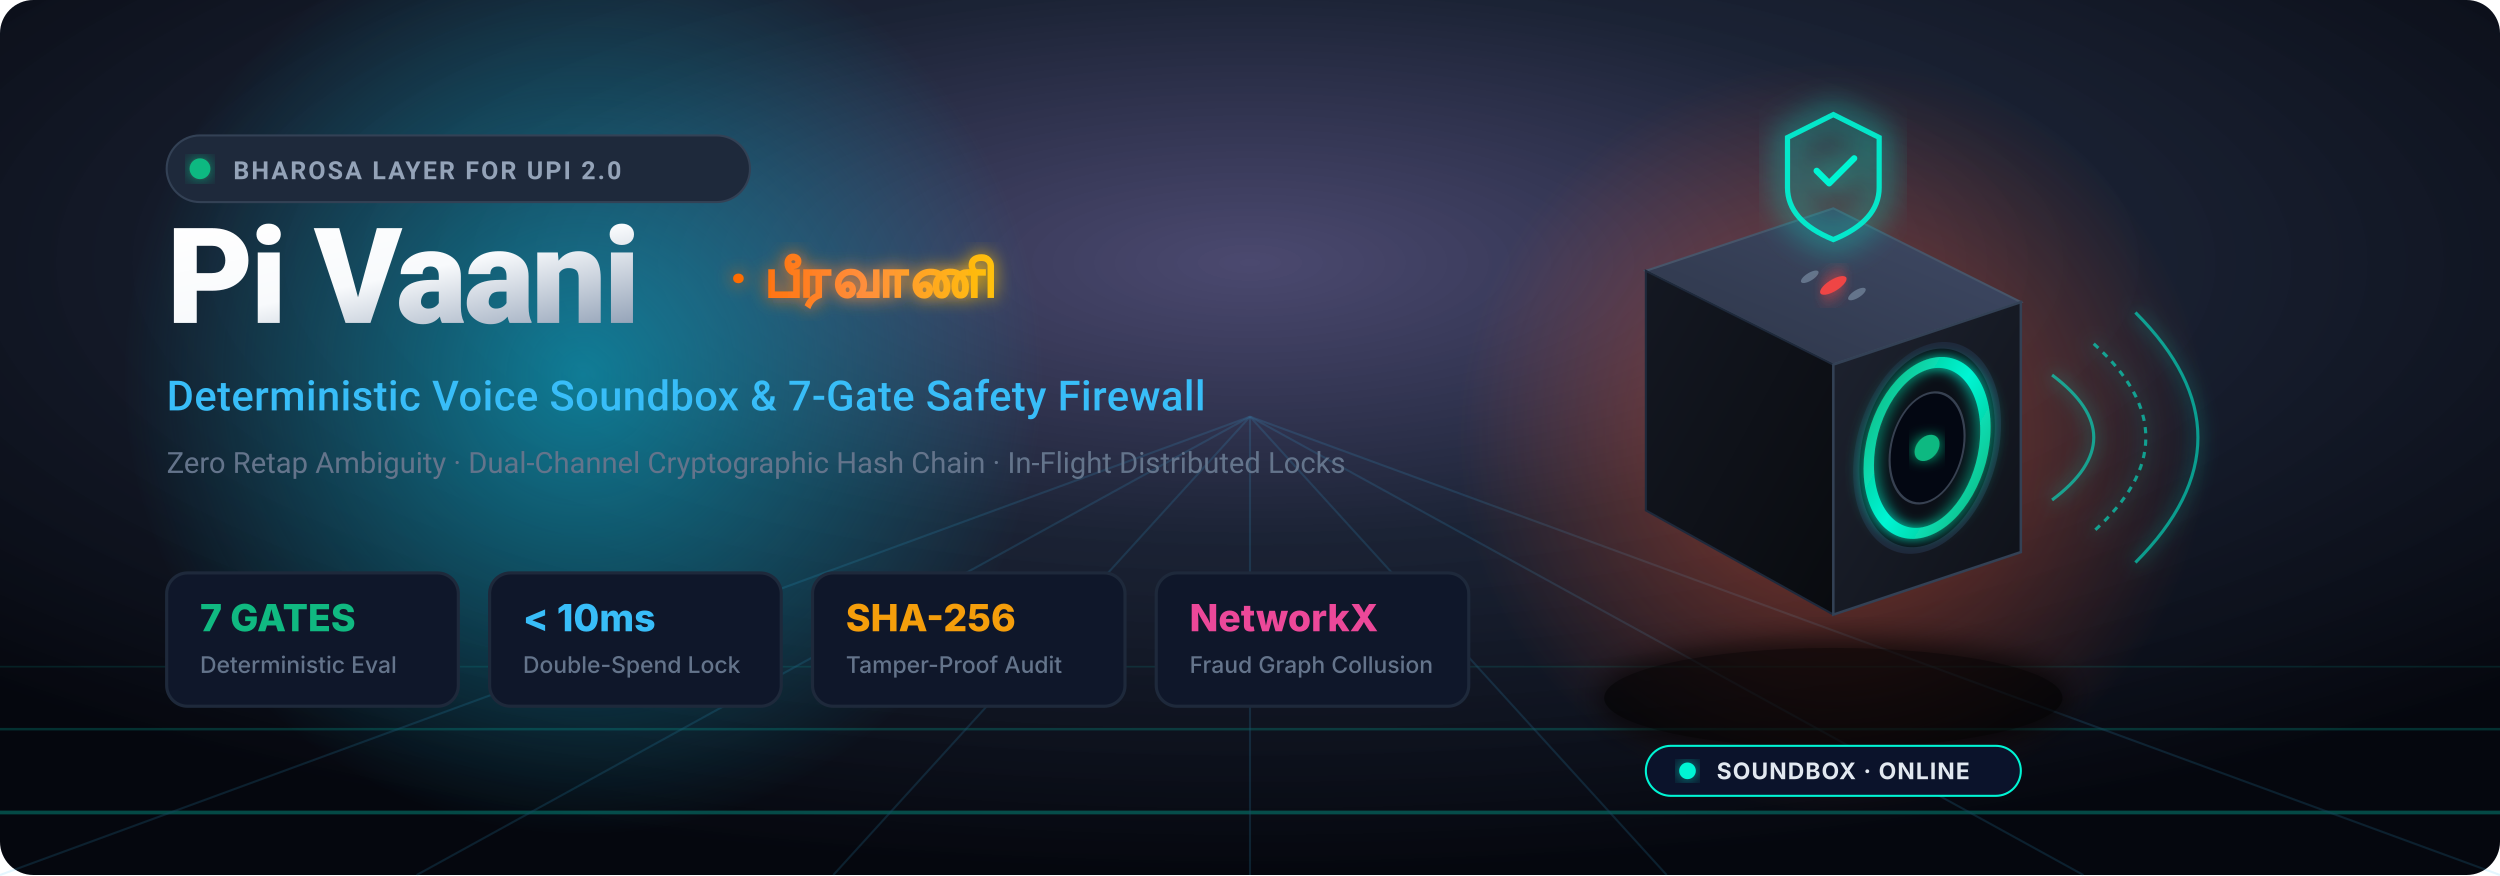
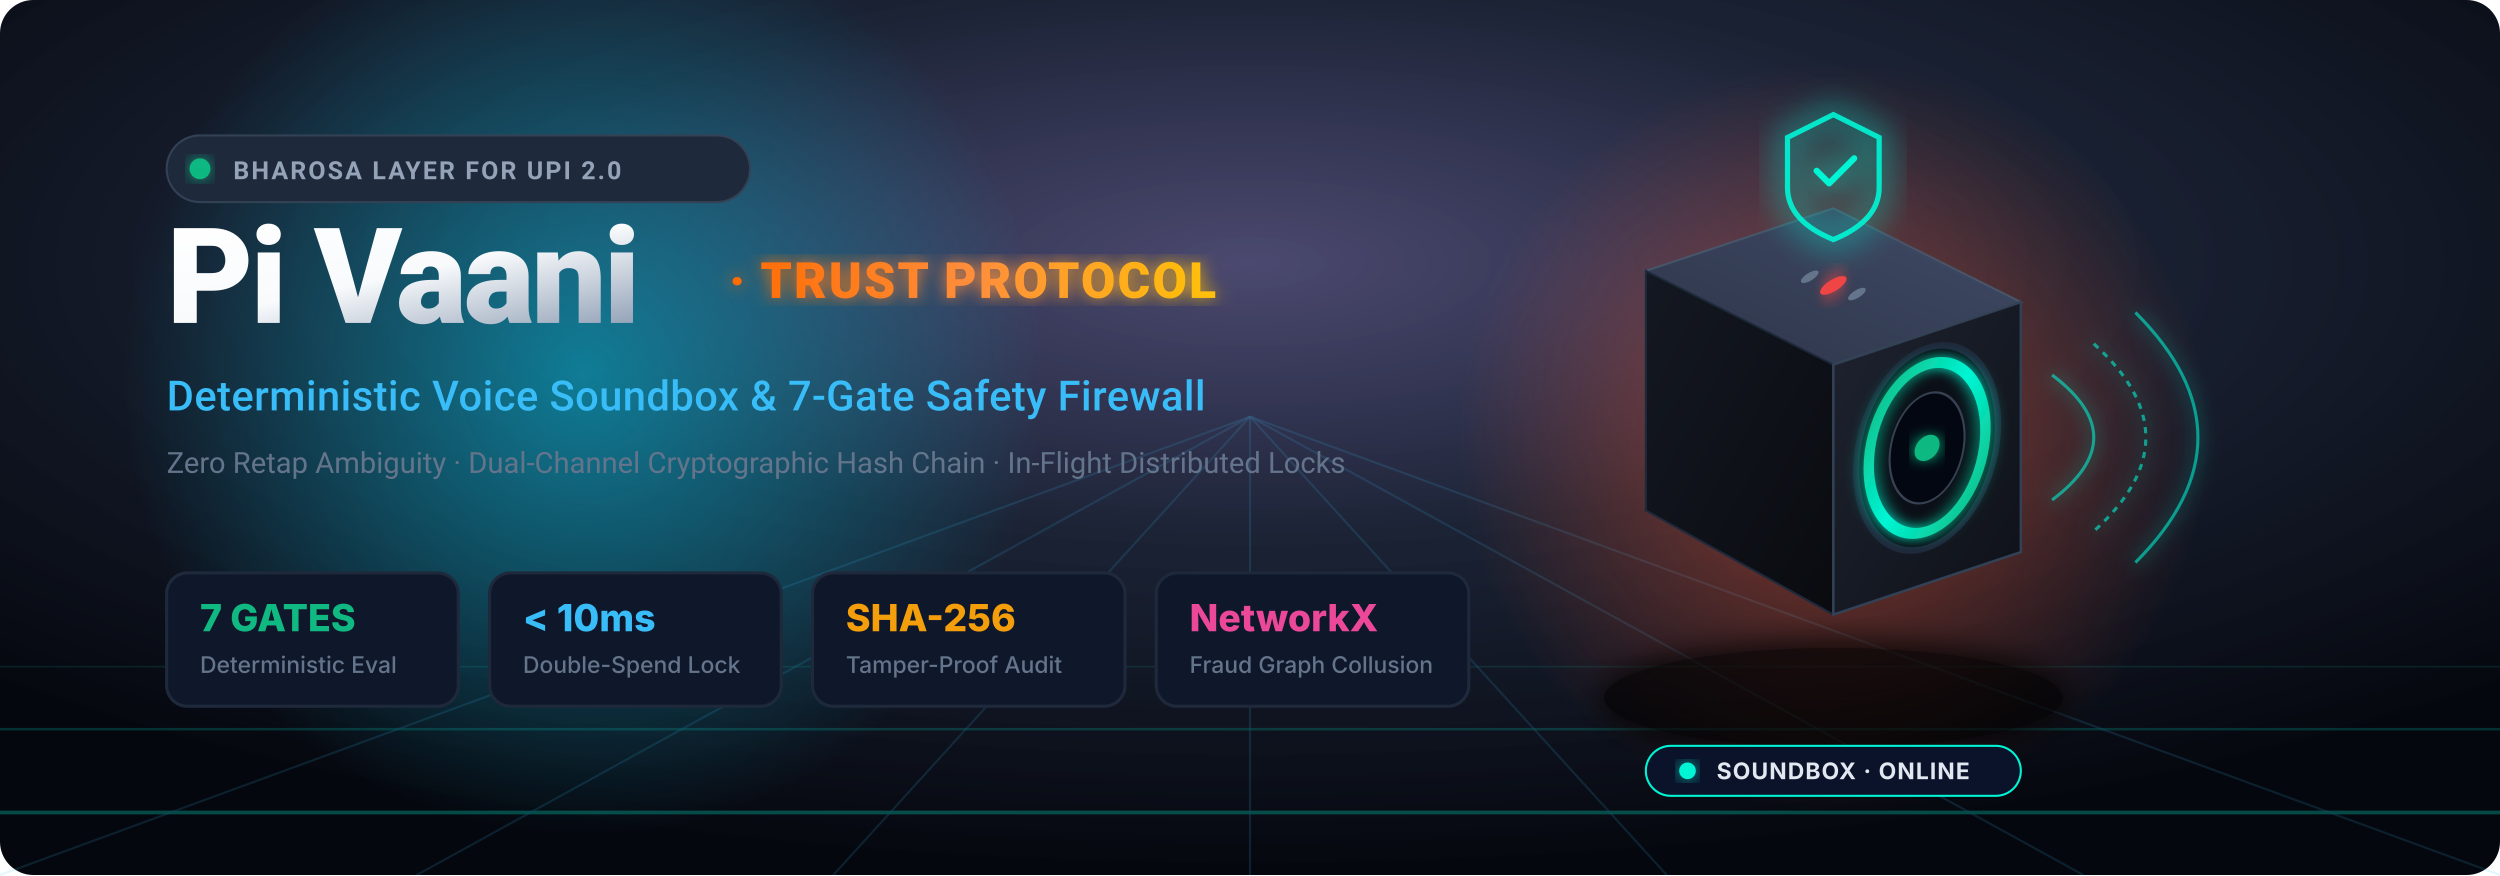
<svg xmlns="http://www.w3.org/2000/svg" viewBox="0 0 1200 420" width="100%" height="100%">
  <defs>
    <radialGradient id="bgGlow" cx="50%" cy="30%" r="70%">
      <stop offset="0%" stop-color="#1E1B4B" stop-opacity="0.8" />
      <stop offset="45%" stop-color="#0F172A" stop-opacity="0.95" />
      <stop offset="100%" stop-color="#05070E" stop-opacity="1" />
    </radialGradient>
    <radialGradient id="orangeGlow" cx="50%" cy="50%" r="50%">
      <stop offset="0%" stop-color="#FF5426" stop-opacity="0.5" />
      <stop offset="100%" stop-color="#FF5426" stop-opacity="0" />
    </radialGradient>
    <radialGradient id="cyanGlow" cx="50%" cy="50%" r="50%">
      <stop offset="0%" stop-color="#06B6D4" stop-opacity="0.6" />
      <stop offset="100%" stop-color="#06B6D4" stop-opacity="0" />
    </radialGradient>
    <linearGradient id="textGrad" x1="0%" y1="0%" x2="100%" y2="100%">
      <stop offset="0%" stop-color="#FFFFFF" />
      <stop offset="50%" stop-color="#F8FAFC" />
      <stop offset="100%" stop-color="#94A3B8" />
    </linearGradient>
    <linearGradient id="fireGrad" x1="0%" y1="0%" x2="100%" y2="0%">
      <stop offset="0%" stop-color="#FF6B00" />
      <stop offset="50%" stop-color="#FF8E3C" />
      <stop offset="100%" stop-color="#FFC107" />
    </linearGradient>
    <linearGradient id="boxFront" x1="0%" y1="0%" x2="100%" y2="100%">
      <stop offset="0%" stop-color="#1E2330" />
      <stop offset="100%" stop-color="#0E1118" />
    </linearGradient>
    <linearGradient id="boxTop" x1="0%" y1="100%" x2="100%" y2="0%">
      <stop offset="0%" stop-color="#2D3548" />
      <stop offset="100%" stop-color="#404B67" />
    </linearGradient>
    <linearGradient id="boxSide" x1="0%" y1="0%" x2="100%" y2="100%">
      <stop offset="0%" stop-color="#141822" />
      <stop offset="100%" stop-color="#090B0F" />
    </linearGradient>
    <linearGradient id="ringLedGrad" x1="0%" y1="0%" x2="100%" y2="100%">
      <stop offset="0%" stop-color="#10B981" />
      <stop offset="50%" stop-color="#00F5D4" />
      <stop offset="100%" stop-color="#10B981" />
    </linearGradient>
    <filter id="neonBlur" x="-30%" y="-30%" width="160%" height="160%">
      <feGaussianBlur stdDeviation="8" result="blur" />
      <feMerge>
        <feMergeNode in="blur" />
        <feMergeNode in="blur" />
        <feMergeNode in="SourceGraphic" />
      </feMerge>
    </filter>
    <filter id="softGlow" x="-20%" y="-20%" width="140%" height="140%">
      <feGaussianBlur stdDeviation="4" result="blur" />
      <feMerge>
        <feMergeNode in="blur" />
        <feMergeNode in="SourceGraphic" />
      </feMerge>
    </filter>
    <style>
      @keyframes pulseRing {
        0%, 100% { transform: scale(1); opacity: 0.8; }
        50% { transform: scale(1.06); opacity: 1; filter: drop-shadow(0 0 16px #00F5D4); }
      }
      @keyframes float3D {
        0%, 100% { transform: translateY(0px) rotateX(15deg) rotateY(-20deg); }
        50% { transform: translateY(-14px) rotateX(18deg) rotateY(-16deg); }
      }
      @keyframes scanline {
        0% { transform: translateY(-100px); opacity: 0; }
        50% { opacity: 0.4; }
        100% { transform: translateY(400px); opacity: 0; }
      }
      @keyframes orbit {
        0% { transform: rotate(0deg) translateX(120px) rotate(0deg); }
        100% { transform: rotate(360deg) translateX(120px) rotate(-360deg); }
      }
      .soundbox-3d {
        transform-origin: 880px 210px;
        animation: float3D 6s ease-in-out infinite;
      }
      .ring-led {
        transform-origin: 880px 200px;
        animation: pulseRing 3s ease-in-out infinite;
      }
      .grid-line { stroke: rgba(148, 163, 184, 0.08); stroke-width: 1; }
    </style>
  </defs>
  <rect width="1200" height="420" rx="16" fill="url(#bgGlow)" />
  <g opacity="0.35">
    <path d="M 0 320 L 1200 320" stroke="#00F5D4" stroke-width="0.8" opacity="0.3" />
    <path d="M 0 350 L 1200 350" stroke="#00F5D4" stroke-width="1.2" opacity="0.5" />
    <path d="M 0 390 L 1200 390" stroke="#00F5D4" stroke-width="1.8" opacity="0.8" />
    <path d="M 600 200 L 0 420" stroke="#38BDF8" stroke-width="1" opacity="0.4" />
    <path d="M 600 200 L 200 420" stroke="#38BDF8" stroke-width="1" opacity="0.4" />
    <path d="M 600 200 L 400 420" stroke="#38BDF8" stroke-width="1" opacity="0.4" />
    <path d="M 600 200 L 600 420" stroke="#38BDF8" stroke-width="1" opacity="0.4" />
    <path d="M 600 200 L 800 420" stroke="#38BDF8" stroke-width="1" opacity="0.4" />
    <path d="M 600 200 L 1000 420" stroke="#38BDF8" stroke-width="1" opacity="0.4" />
    <path d="M 600 200 L 1200 420" stroke="#38BDF8" stroke-width="1" opacity="0.4" />
  </g>
  <circle cx="880" cy="210" r="180" fill="url(#orangeGlow)" />
  <circle cx="280" cy="180" r="220" fill="url(#cyanGlow)" />
  <g transform="translate(80, 0)">
    <g transform="translate(0, 65)">
      <rect width="280" height="32" rx="16" fill="#1E293B" stroke="#334155" stroke-width="1" />
      <circle cx="16" cy="16" r="5" fill="#10B981" filter="url(#softGlow)" />
      <text x="32" y="21" font-family="-apple-system, BlinkMacSystemFont, 'Segoe UI', Roboto, sans-serif" font-size="12" font-weight="600" fill="#94A3B8" letter-spacing="1">
        BHAROSA LAYER FOR UPI 2.0
      </text>
    </g>
    <g transform="translate(0, 155)">
      <text font-family="-apple-system, BlinkMacSystemFont, 'Segoe UI', Roboto, sans-serif" font-size="64" font-weight="900" fill="url(#textGrad)" letter-spacing="-1.5">
        Pi Vaani
      </text>
-       <text x="270" y="-12" font-family="-apple-system, BlinkMacSystemFont, 'Segoe UI', Roboto, sans-serif" font-size="28" font-weight="800" fill="url(#fireGrad)" filter="url(#softGlow)">
-         · பீரவாணி
+       <text x="270" y="-12" font-family="-apple-system, BlinkMacSystemFont, 'Segoe UI', Roboto, sans-serif" font-size="24" font-weight="800" fill="url(#fireGrad)" filter="url(#softGlow)" letter-spacing="1">
+         · TRUST PROTOCOL
      </text>
      <text y="42" font-family="-apple-system, BlinkMacSystemFont, 'Segoe UI', Roboto, sans-serif" font-size="20" font-weight="500" fill="#38BDF8" letter-spacing="0.2">
        Deterministic Voice Soundbox &amp; 7-Gate Safety Firewall
      </text>
      <text y="72" font-family="-apple-system, BlinkMacSystemFont, 'Segoe UI', Roboto, sans-serif" font-size="14" font-weight="400" fill="#64748B">
        Zero Retap Ambiguity · Dual-Channel Cryptographic Hash Chain · In-Flight Distributed Locks
      </text>
    </g>
    <g transform="translate(0, 275)">
      <rect x="0" y="0" width="140" height="64" rx="10" fill="#0F172A" stroke="#1E293B" stroke-width="1.5" />
      <text x="16" y="28" font-family="-apple-system, BlinkMacSystemFont, sans-serif" font-size="18" font-weight="800" fill="#10B981">7 GATES</text>
      <text x="16" y="48" font-family="-apple-system, BlinkMacSystemFont, sans-serif" font-size="11" font-weight="500" fill="#64748B">Deterministic Eval</text>
      <rect x="155" y="0" width="140" height="64" rx="10" fill="#0F172A" stroke="#1E293B" stroke-width="1.5" />
      <text x="171" y="28" font-family="-apple-system, BlinkMacSystemFont, sans-serif" font-size="18" font-weight="800" fill="#38BDF8">&lt; 10ms</text>
      <text x="171" y="48" font-family="-apple-system, BlinkMacSystemFont, sans-serif" font-size="11" font-weight="500" fill="#64748B">Double-Spend Lock</text>
      <rect x="310" y="0" width="150" height="64" rx="10" fill="#0F172A" stroke="#1E293B" stroke-width="1.5" />
      <text x="326" y="28" font-family="-apple-system, BlinkMacSystemFont, sans-serif" font-size="18" font-weight="800" fill="#F59E0B">SHA-256</text>
      <text x="326" y="48" font-family="-apple-system, BlinkMacSystemFont, sans-serif" font-size="11" font-weight="500" fill="#64748B">Tamper-Proof Audit</text>
      <rect x="475" y="0" width="150" height="64" rx="10" fill="#0F172A" stroke="#1E293B" stroke-width="1.5" />
      <text x="491" y="28" font-family="-apple-system, BlinkMacSystemFont, sans-serif" font-size="18" font-weight="800" fill="#EC4899">NetworkX</text>
      <text x="491" y="48" font-family="-apple-system, BlinkMacSystemFont, sans-serif" font-size="11" font-weight="500" fill="#64748B">Fraud Graph Collusion</text>
    </g>
  </g>
  <g class="soundbox-3d">
    <ellipse cx="880" cy="335" rx="110" ry="24" fill="#000000" opacity="0.65" filter="url(#neonBlur)" />
    <polygon points="880,100 970,145 880,175 790,130" fill="url(#boxTop)" stroke="#475569" stroke-width="1" />
    <polygon points="790,130 880,175 880,295 790,245" fill="url(#boxSide)" stroke="#1E293B" stroke-width="1" />
    <polygon points="880,175 970,145 970,265 880,295" fill="url(#boxFront)" stroke="#334155" stroke-width="1.2" />
    <g transform="translate(925, 215) skewY(-18)">
      <ellipse cx="0" cy="0" rx="34" ry="48" fill="#0B0F17" stroke="#1E293B" stroke-width="3" />
      <ellipse cx="0" cy="0" rx="28" ry="40" fill="none" stroke="url(#ringLedGrad)" stroke-width="5" filter="url(#softGlow)" class="ring-led" />
      <ellipse cx="0" cy="0" rx="18" ry="26" fill="#030712" stroke="#374151" stroke-width="1" />
      <circle cx="0" cy="0" r="6" fill="#10B981" filter="url(#softGlow)" />
    </g>
    <g transform="translate(880, 137) skewX(-45) rotate(15)">
      <circle cx="-16" cy="0" r="3" fill="#64748B" />
      <circle cx="0" cy="0" r="4.5" fill="#EF4444" filter="url(#softGlow)" />
      <circle cx="16" cy="0" r="3" fill="#64748B" />
    </g>
    <g transform="translate(880, 80)" filter="url(#neonBlur)">
      <path d="M 0 -25 L 22 -14 L 22 10 Q 22 26 0 35 Q -22 26 -22 10 L -22 -14 Z" fill="none" stroke="#00F5D4" stroke-width="2.5" opacity="0.9" />
      <path d="M -8 2 L -2 8 L 10 -4" fill="none" stroke="#00F5D4" stroke-width="3" stroke-linecap="round" stroke-linejoin="round" />
    </g>
    <g opacity="0.6" stroke="#00F5D4" stroke-width="1.5" fill="none" filter="url(#softGlow)">
      <path d="M 985 180 Q 1025 210 985 240" />
      <path d="M 1005 165 Q 1055 210 1005 255" stroke-dasharray="3 3" />
      <path d="M 1025 150 Q 1085 210 1025 270" />
    </g>
    <g transform="translate(880, 370)">
      <rect x="-90" y="-12" width="180" height="24" rx="12" fill="#0B132B" stroke="#00F5D4" stroke-width="1" />
      <circle cx="-70" cy="0" r="4" fill="#00F5D4" filter="url(#softGlow)" />
      <text x="-56" y="4" font-family="-apple-system, BlinkMacSystemFont, sans-serif" font-size="11" font-weight="700" fill="#E2E8F0" letter-spacing="0.5">
        SOUNDBOX · ONLINE
      </text>
    </g>
  </g>
</svg>
